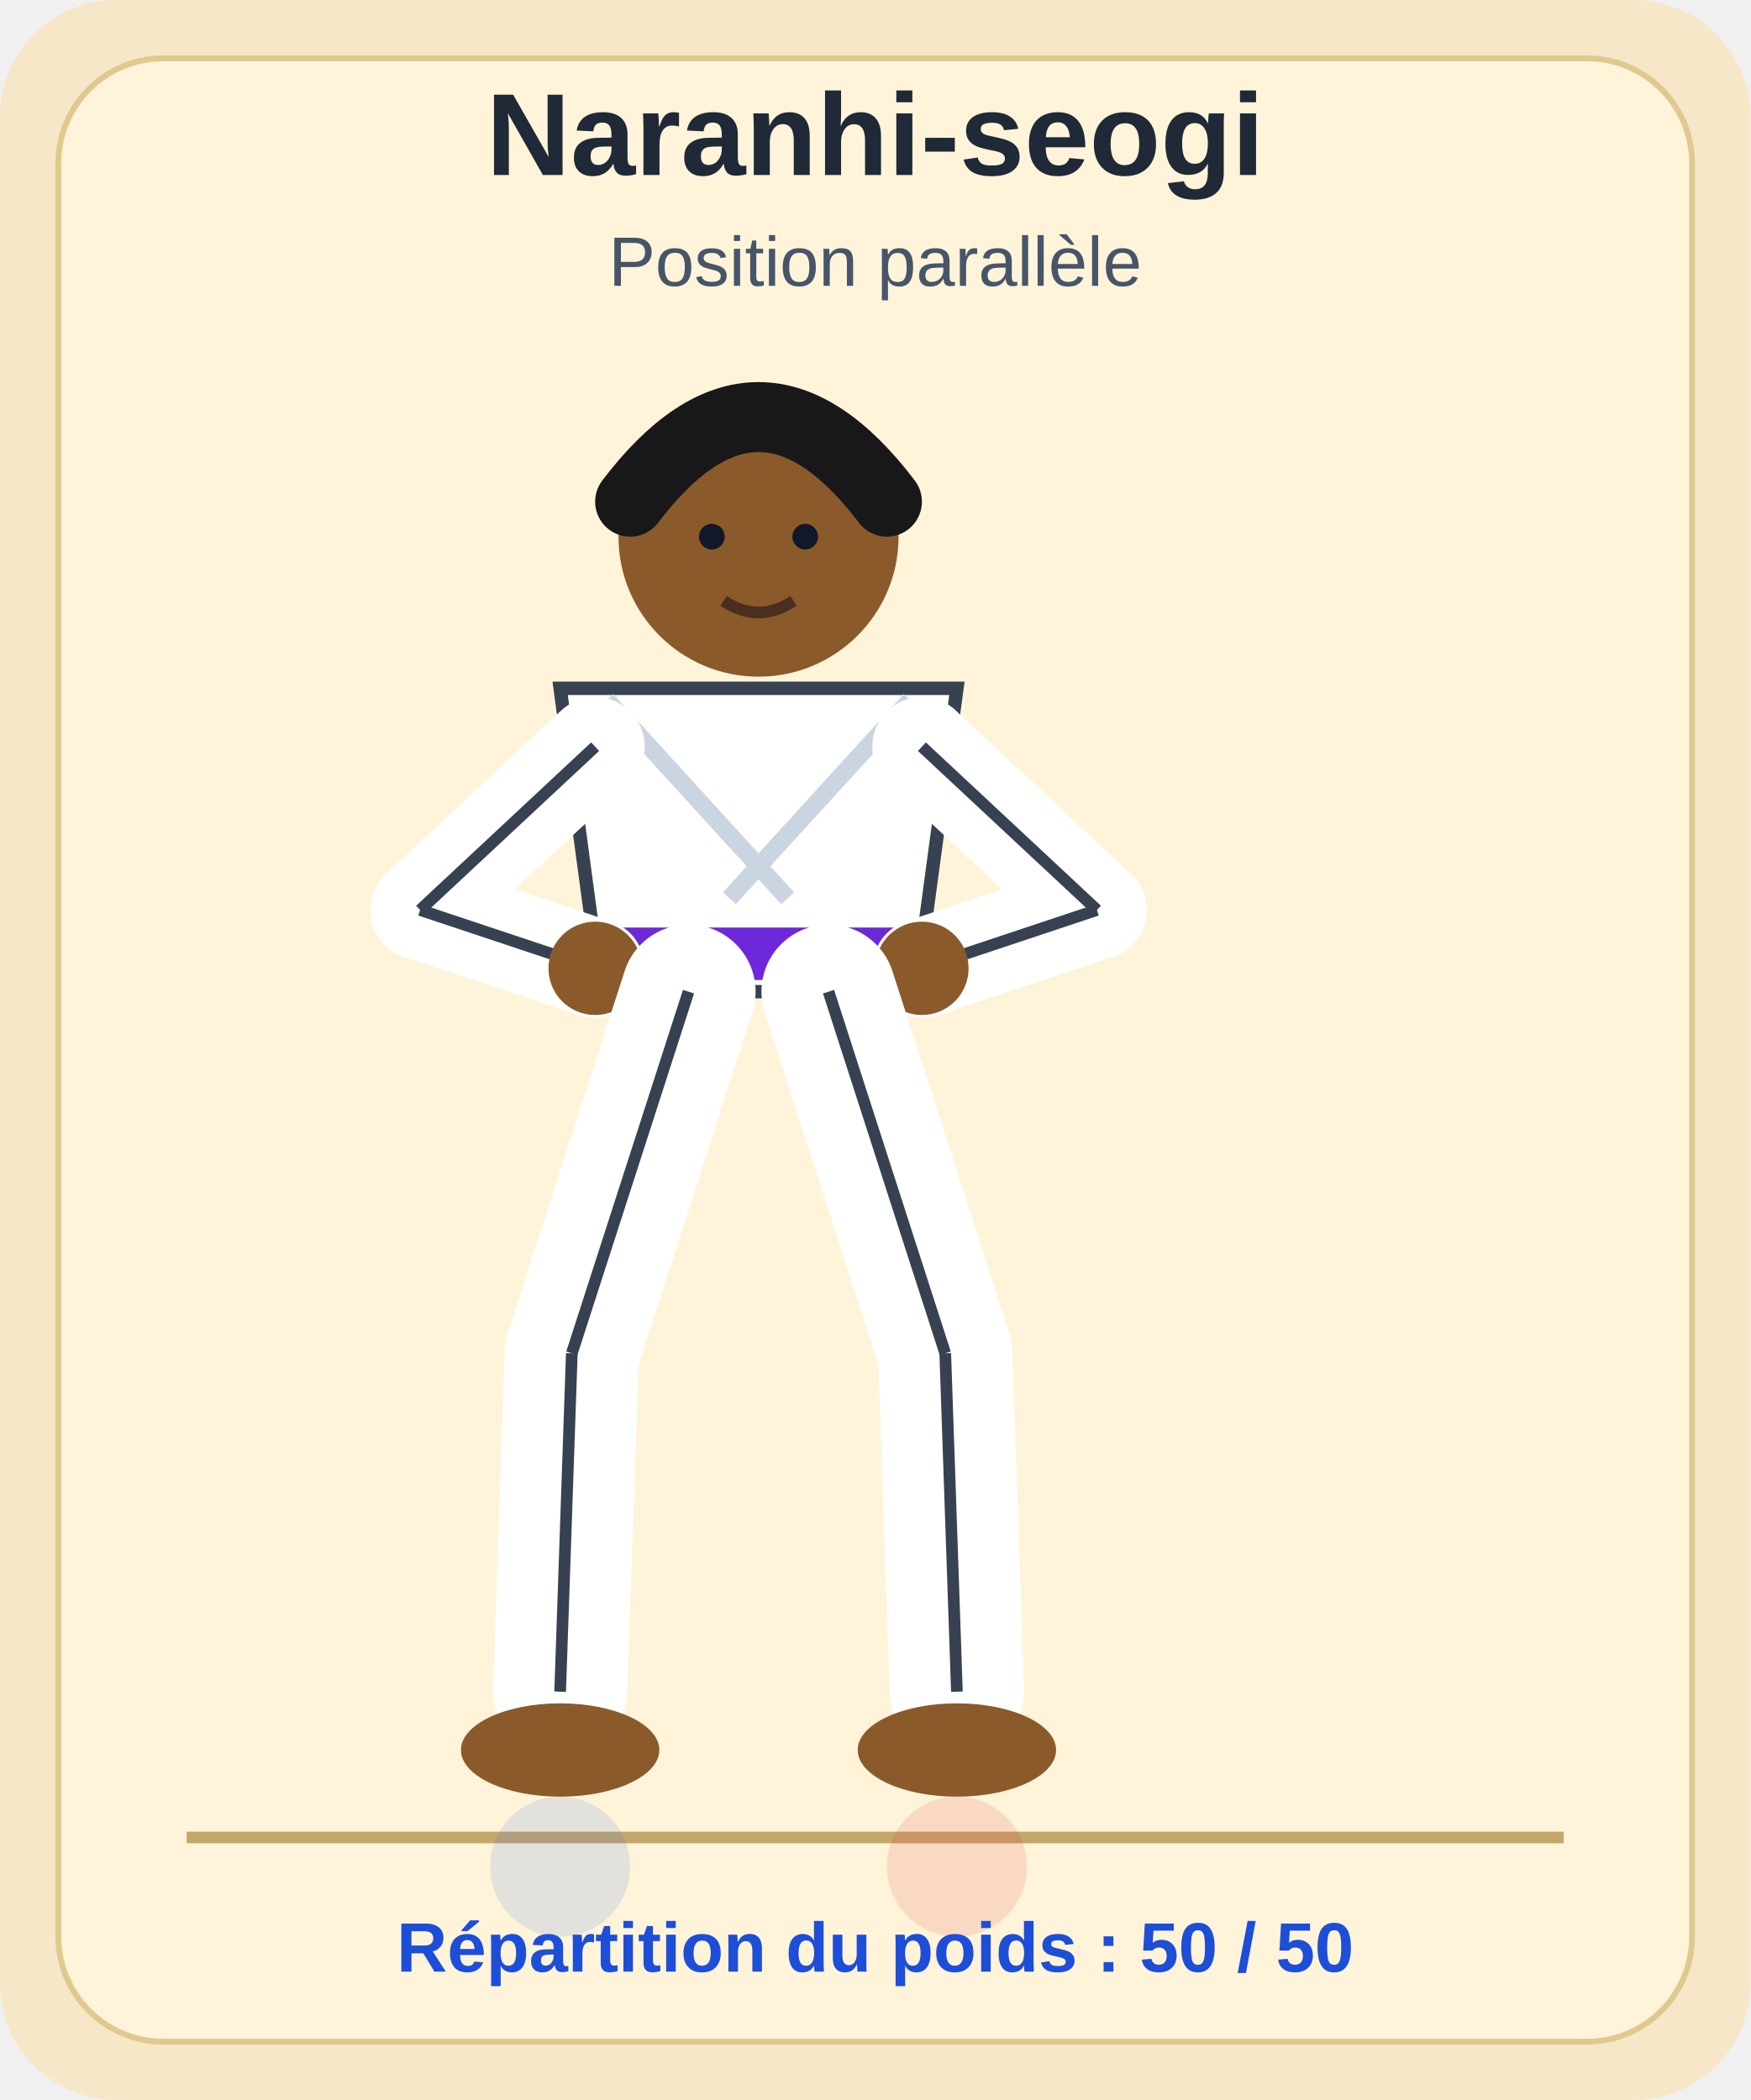
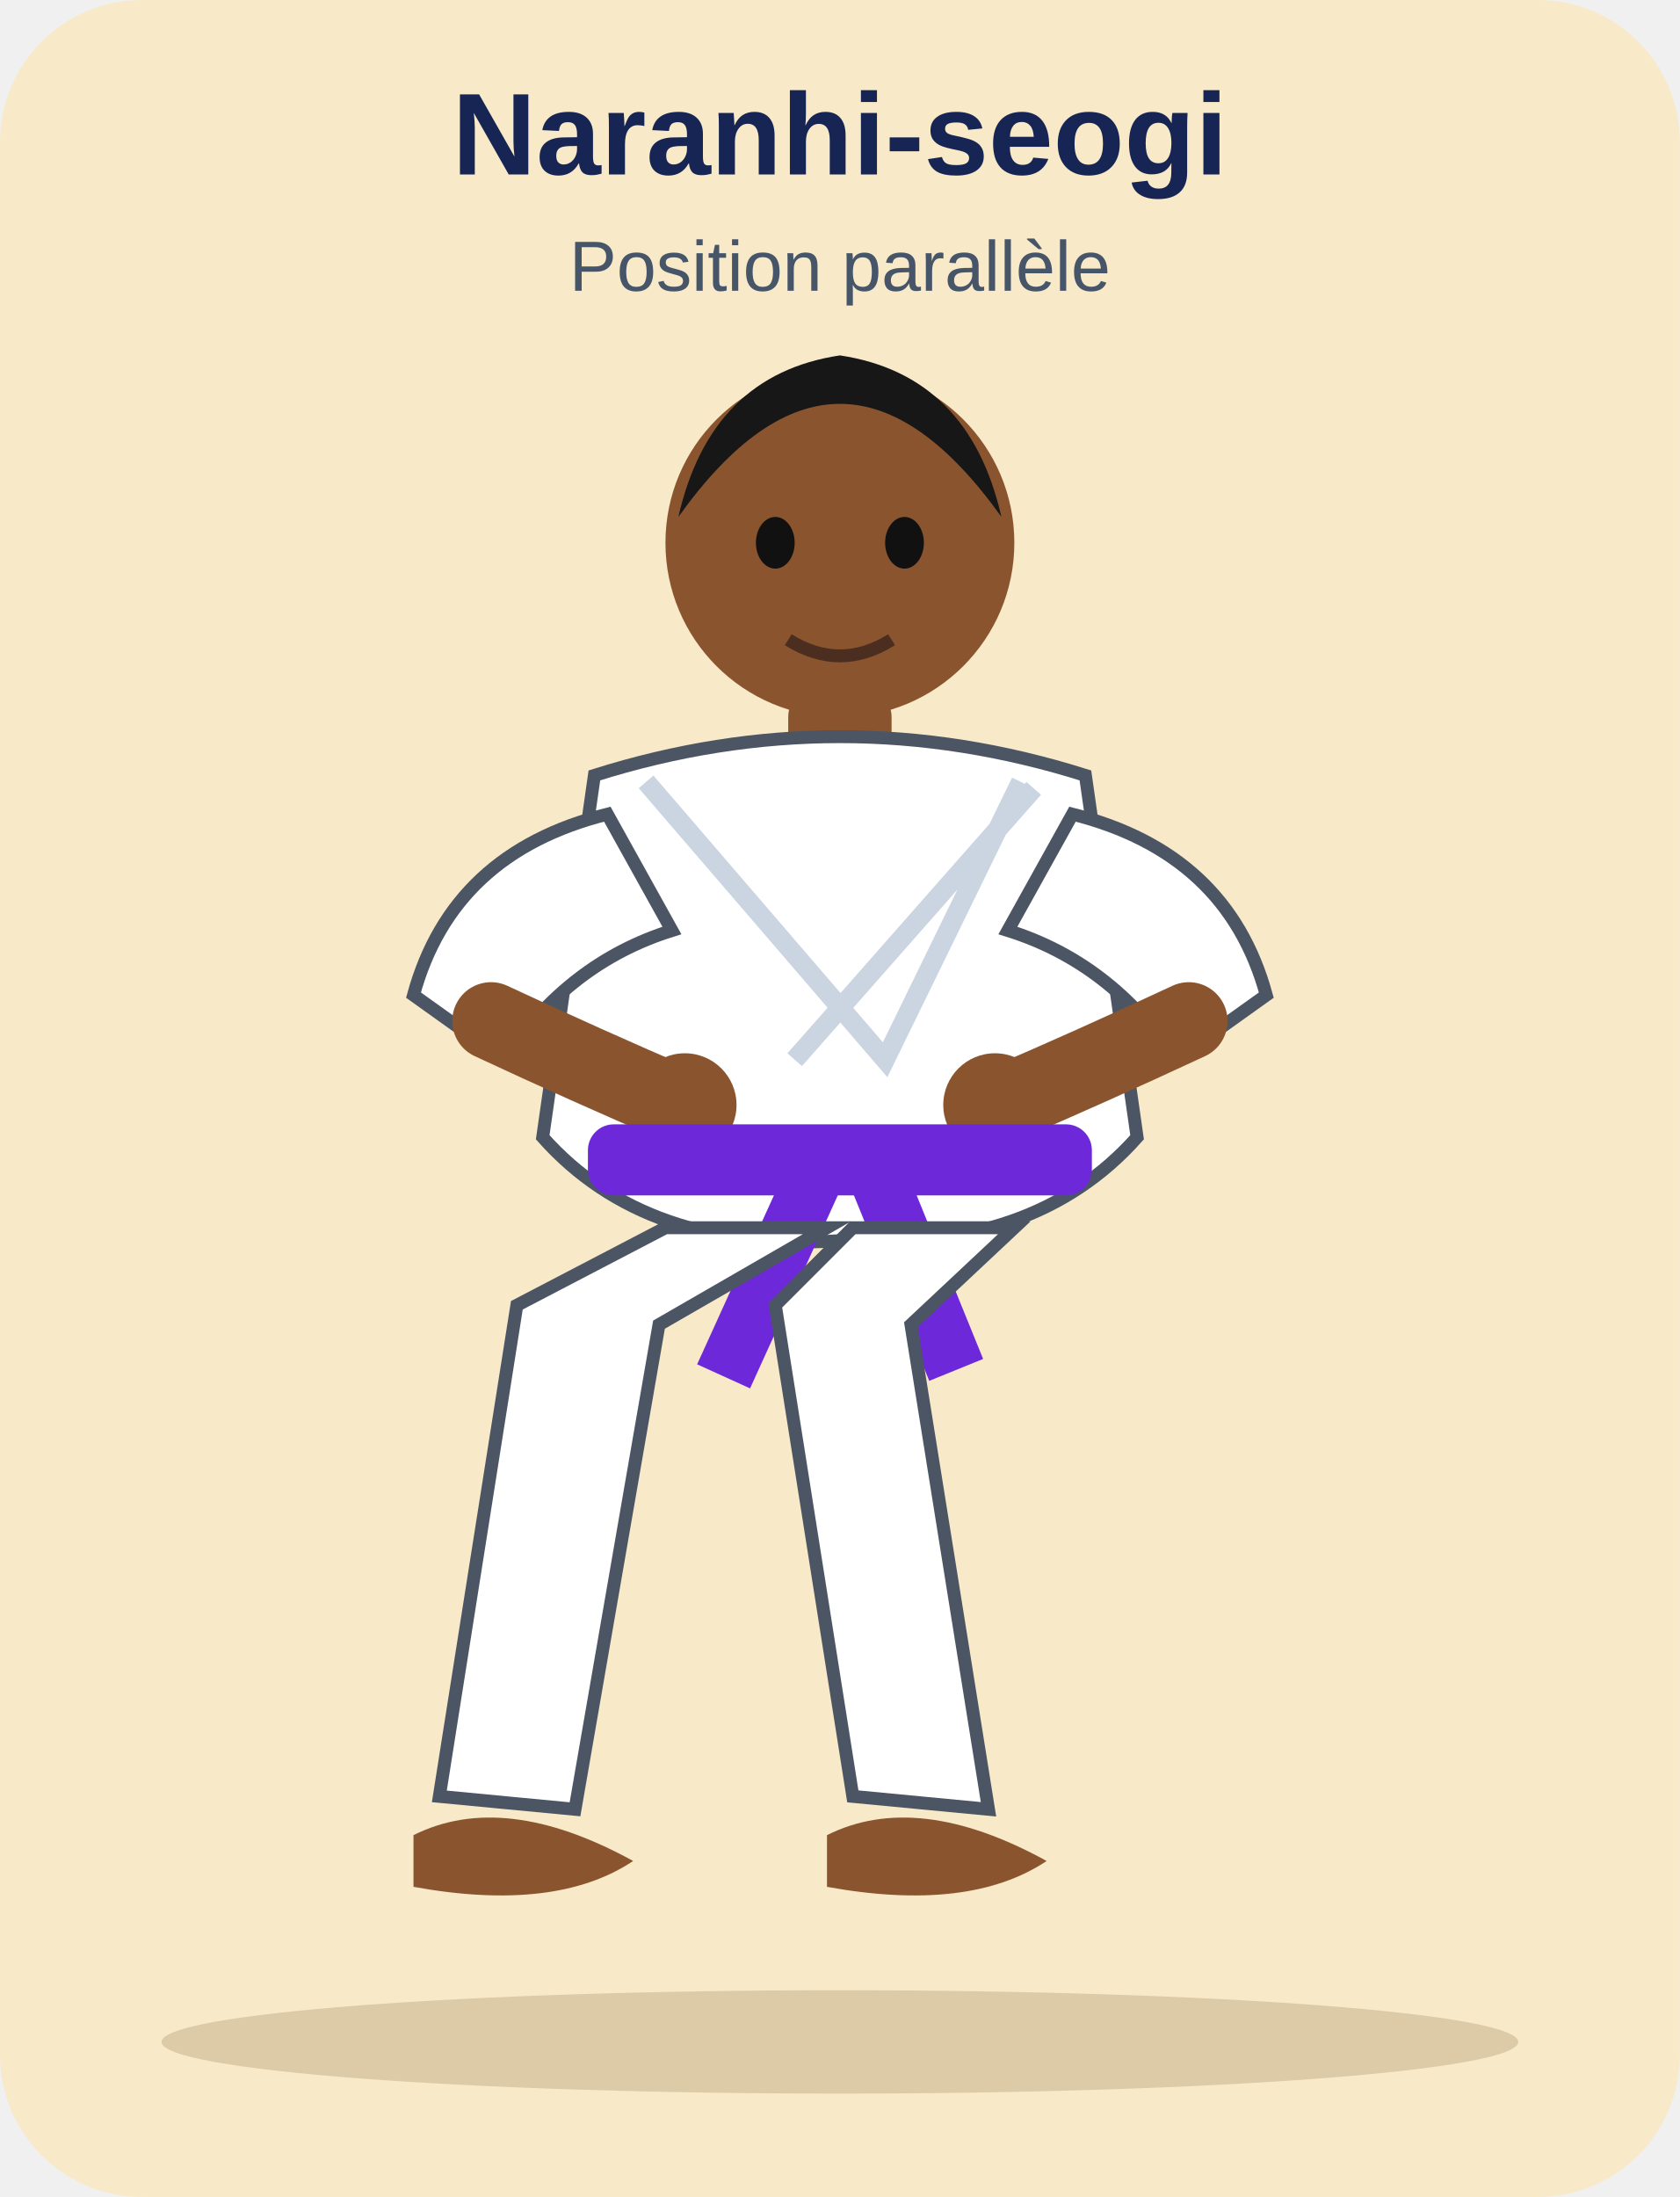
- <svg xmlns="http://www.w3.org/2000/svg" width="300" height="360" viewBox="0 0 300 360">
-   <rect width="300" height="360" rx="20" fill="#f6e7c9" />
-   <rect x="10" y="10" width="280" height="340" rx="18" fill="#fff4d9" stroke="#e0c98f" />
-   <text x="150" y="30" text-anchor="middle" font-family="Arial,sans-serif" font-size="20" font-weight="700" fill="#1f2937">Naranhi-seogi</text>
-   <text x="150" y="49" text-anchor="middle" font-family="Arial,sans-serif" font-size="12" fill="#475569">Position parallèle</text>
-   <line x1="32" y1="315" x2="268" y2="315" stroke="#c4a76b" stroke-width="2" />
-   <circle cx="130" cy="92" r="24" fill="#8b5a2b" />
-   <path d="M108 86 Q130 57 152 86" stroke="#18181b" stroke-width="12" fill="none" stroke-linecap="round" />
-   <circle cx="122" cy="92" r="2.2" fill="#111827" />
-   <circle cx="138" cy="92" r="2.2" fill="#111827" />
-   <path d="M124 103 Q130 107 136 103" stroke="#4b2e20" stroke-width="2" fill="none" />
-   <path d="M96 118 L164 118 L157 170 L103 170 Z" fill="#ffffff" stroke="#374151" stroke-width="2.3" />
-   <path d="M104 120 L135 154 M156 120 L125 154" stroke="#cbd5e1" stroke-width="3" />
-   <rect x="100" y="159" width="60" height="9" rx="3" fill="#6d28d9" />
-   <line x1="102" y1="128" x2="72" y2="156" stroke="#ffffff" stroke-width="17" stroke-linecap="round" />
-   <line x1="72" y1="156" x2="102" y2="166" stroke="#ffffff" stroke-width="17" stroke-linecap="round" />
-   <line x1="158" y1="128" x2="188" y2="156" stroke="#ffffff" stroke-width="17" stroke-linecap="round" />
-   <line x1="188" y1="156" x2="158" y2="166" stroke="#ffffff" stroke-width="17" stroke-linecap="round" />
-   <line x1="102" y1="128" x2="72" y2="156" stroke="#374151" stroke-width="2" />
-   <line x1="72" y1="156" x2="102" y2="166" stroke="#374151" stroke-width="2" />
-   <line x1="158" y1="128" x2="188" y2="156" stroke="#374151" stroke-width="2" />
-   <line x1="188" y1="156" x2="158" y2="166" stroke="#374151" stroke-width="2" />
-   <circle cx="102" cy="166" r="8" fill="#8b5a2b" />
-   <circle cx="158" cy="166" r="8" fill="#8b5a2b" />
-   <line x1="118" y1="170" x2="98" y2="232" stroke="#ffffff" stroke-width="23" stroke-linecap="round" />
-   <line x1="98" y1="232" x2="96" y2="290" stroke="#ffffff" stroke-width="23" stroke-linecap="round" />
-   <line x1="142" y1="170" x2="162" y2="232" stroke="#ffffff" stroke-width="23" stroke-linecap="round" />
-   <line x1="162" y1="232" x2="164" y2="290" stroke="#ffffff" stroke-width="23" stroke-linecap="round" />
-   <line x1="118" y1="170" x2="98" y2="232" stroke="#374151" stroke-width="2" />
-   <line x1="98" y1="232" x2="96" y2="290" stroke="#374151" stroke-width="2" />
-   <line x1="142" y1="170" x2="162" y2="232" stroke="#374151" stroke-width="2" />
-   <line x1="162" y1="232" x2="164" y2="290" stroke="#374151" stroke-width="2" />
-   <ellipse cx="96" cy="300" rx="17" ry="8" fill="#8b5a2b" />
-   <ellipse cx="164" cy="300" rx="17" ry="8" fill="#8b5a2b" />
-   <circle cx="96" cy="320" r="12" fill="#2563eb" opacity=".13" />
-   <circle cx="164" cy="320" r="12" fill="#dc2626" opacity=".13" />
-   <text x="150" y="338" text-anchor="middle" font-family="Arial,sans-serif" font-size="12" font-weight="700" fill="#1d4ed8">Répartition du poids : 50 / 50</text>
+ <svg xmlns="http://www.w3.org/2000/svg" width="260" height="340" viewBox="0 0 260 340">
+   <rect width="260" height="340" rx="22" fill="#f8e9c9" />
+   <text x="130" y="27" text-anchor="middle" font-family="Arial" font-size="18" font-weight="700" fill="#172554">Naranhi-seogi</text>
+   <text x="130" y="45" text-anchor="middle" font-family="Arial" font-size="11" fill="#475569">Position parallèle</text>
+   <ellipse cx="130" cy="316" rx="105" ry="8" fill="#dccba6" />
+   <circle cx="130" cy="84" r="27" fill="#8a552e" />
+   <path d="M105 80 Q130 45 155 80 Q150 58 130 55 Q110 58 105 80" fill="#171717" />
+   <ellipse cx="120" cy="84" rx="3" ry="4" fill="#111" />
+   <ellipse cx="140" cy="84" rx="3" ry="4" fill="#111" />
+   <path d="M122 99 Q130 104 138 99" fill="none" stroke="#4b2e20" stroke-width="2" />
+   <rect x="122" y="106" width="16" height="15" rx="5" fill="#8a552e" />
+   <path d="M92 120 Q130 108 168 120 L176 176 Q160 194 130 192 Q100 194 84 176 Z" fill="#fff" stroke="#4b5563" stroke-width="2" />
+   <path d="M100 121 L137 164 L158 121 M160 122 L123 164" fill="none" stroke="#cbd5e1" stroke-width="3" />
+   <path d="M94 126 Q70 132 64 154 L78 164 Q88 149 104 144 Z" fill="#fff" stroke="#4b5563" stroke-width="2" />
+   <path d="M166 126 Q190 132 196 154 L182 164 Q172 149 156 144 Z" fill="#fff" stroke="#4b5563" stroke-width="2" />
+   <path d="M76 158 Q91 165 105 171" stroke="#8a552e" stroke-width="12" stroke-linecap="round" />
+   <path d="M184 158 Q169 165 155 171" stroke="#8a552e" stroke-width="12" stroke-linecap="round" />
+   <circle cx="106" cy="171" r="8" fill="#8a552e" />
+   <circle cx="154" cy="171" r="8" fill="#8a552e" />
+   <rect x="91" y="174" width="78" height="11" rx="4" fill="#6d28d9" />
+   <path d="M127 180 L112 213" stroke="#6d28d9" stroke-width="9" />
+   <path d="M135 180 L148 212" stroke="#6d28d9" stroke-width="9" />
+   <path d="M103 190 L128 190 L102 205 L89 280 L68 278 L80 202 Z" fill="#fff" stroke="#4b5563" stroke-width="2" />
+   <path d="M132 190 L157 190 L141 205 L153 280 L132 278 L120 202 Z" fill="#fff" stroke="#4b5563" stroke-width="2" />
+   <path d="M64 284 Q78 277 98 288 Q86 296 64 292 Z" fill="#8a552e" />
+   <path d="M128 284 Q142 277 162 288 Q150 296 128 292 Z" fill="#8a552e" />
</svg>
